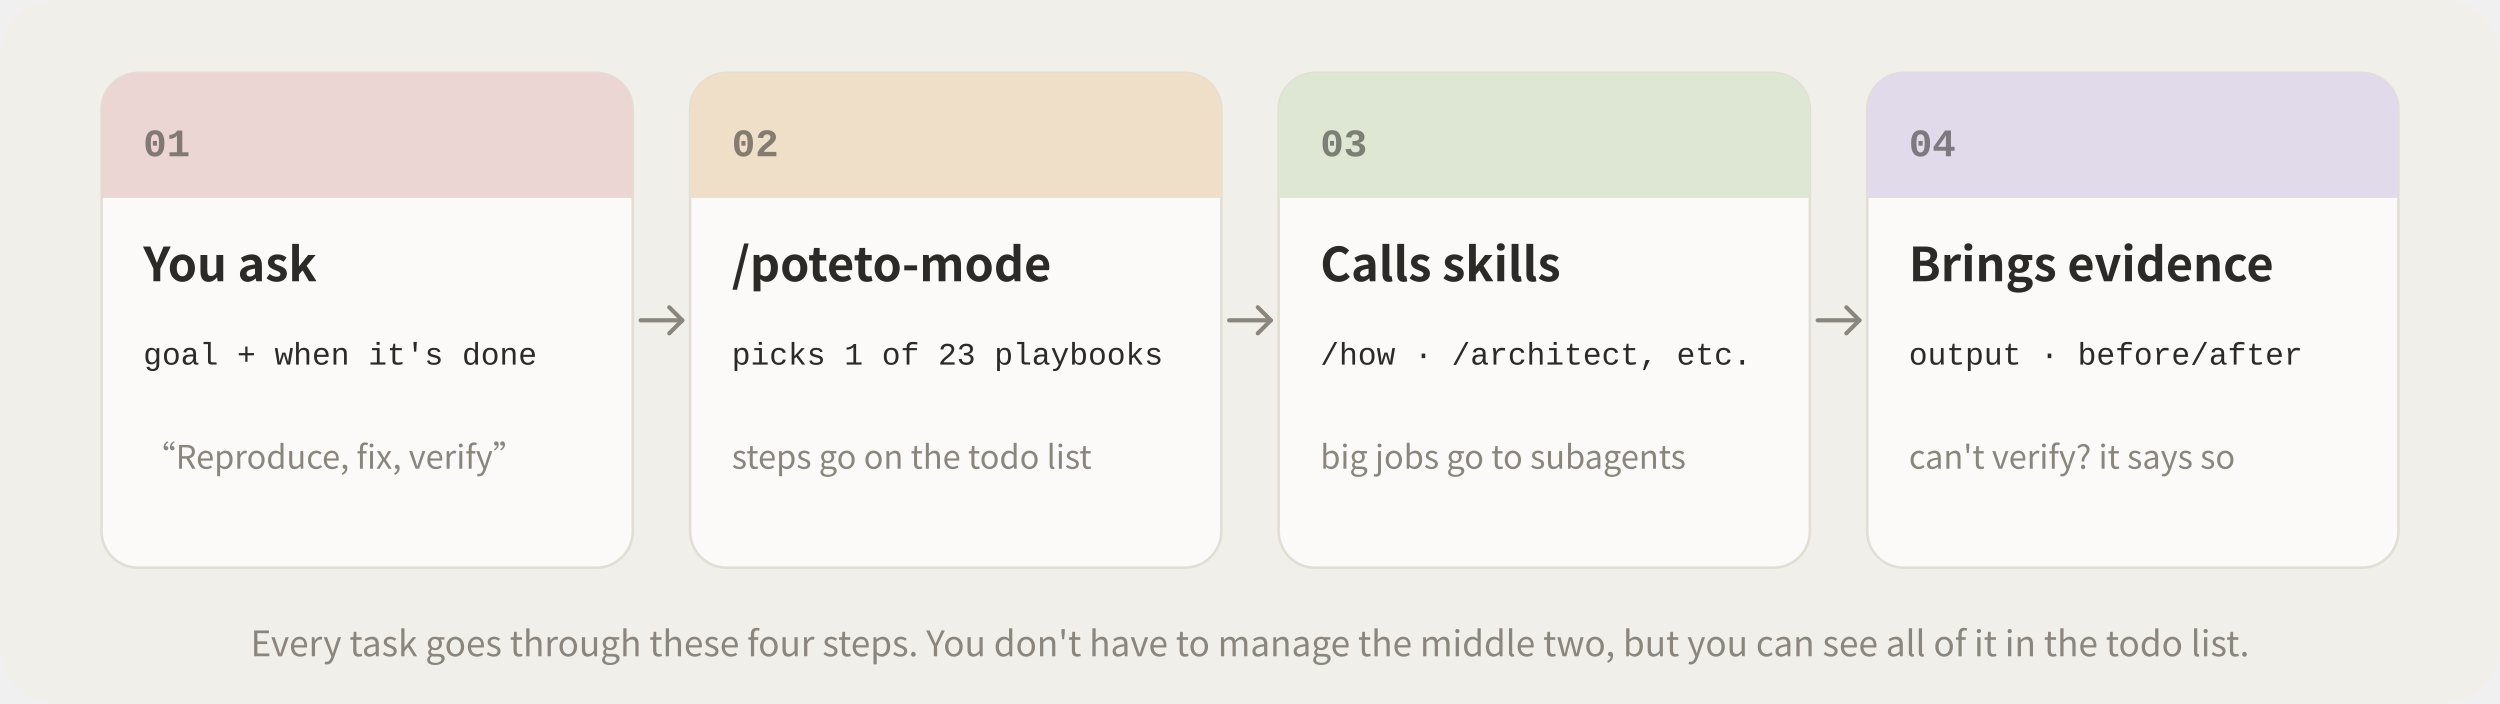
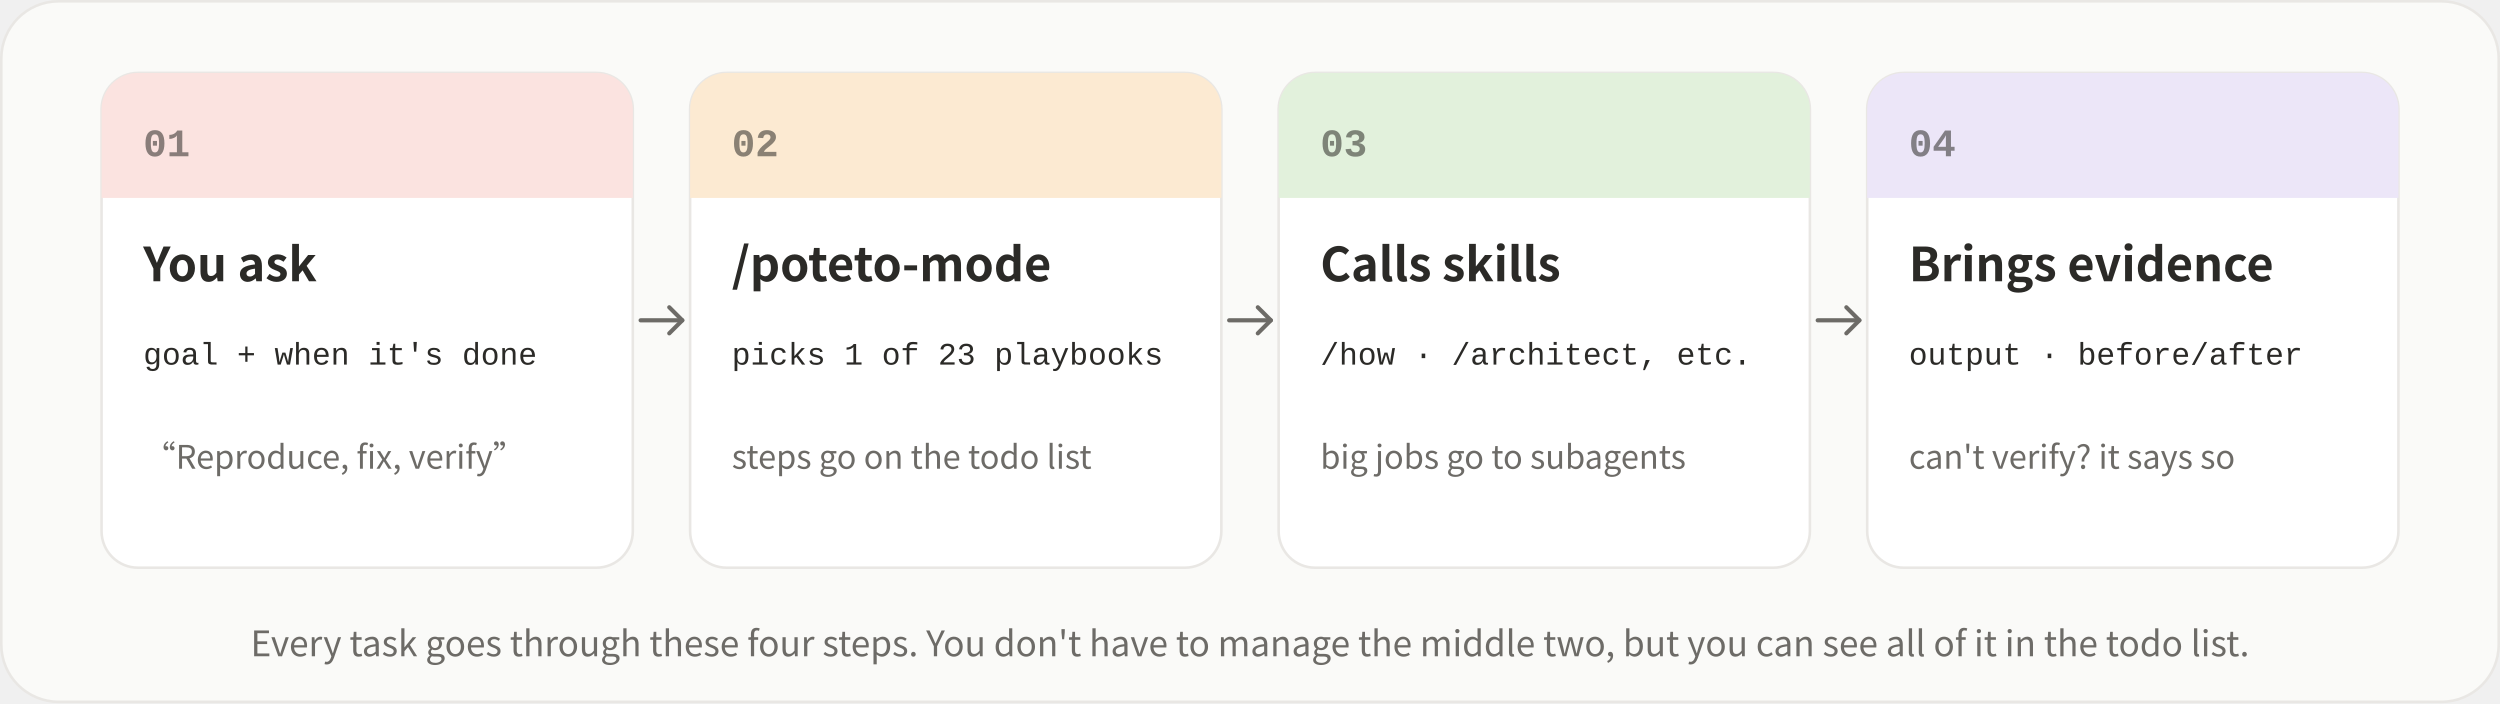
<svg xmlns="http://www.w3.org/2000/svg" viewBox="0 0 960 270" width="960" height="270" role="img" aria-label="How pstack works: you say what you want, /poteto-mode picks a playbook, calls skills step by step, and comes back with evidence">
  <defs>
    <clipPath id="h0">
      <rect x="39.0" y="28" width="204" height="190" rx="14" />
    </clipPath>
    <clipPath id="h1">
      <rect x="265.0" y="28" width="204" height="190" rx="14" />
    </clipPath>
    <clipPath id="h2">
      <rect x="491.0" y="28" width="204" height="190" rx="14" />
    </clipPath>
    <clipPath id="h3">
      <rect x="717.0" y="28" width="204" height="190" rx="14" />
    </clipPath>
  </defs>
-   <rect x="0" y="0" width="960" height="270" rx="22" fill="#F1EFEA" />
-   <rect x="39.0" y="28" width="204" height="190" rx="14" fill="#FBFAF8" stroke="#E2DED6" />
+   <rect x="0.5" y="0.5" width="959" height="269" rx="22" fill="#FAFAF8" stroke="#E9E7E4" />
+   <rect x="39.0" y="28" width="204" height="190" rx="14" fill="#FFFFFF" stroke="#E9E7E4" />
  <g clip-path="url(#h0)">
-     <rect x="39.0" y="28" width="204" height="48" rx="0" fill="#EBD6D3" />
+     <rect x="39.0" y="28" width="204" height="48" rx="0" fill="#FBE3E0" />
  </g>
  <text x="55.0" y="60" font-family="ui-monospace,'SF Mono',Menlo,Consolas,'Liberation Mono',monospace" font-size="15" font-weight="700" fill="#2B2A27" text-anchor="start" opacity=".55">01</text>
  <text x="55.0" y="108" font-family="-apple-system,BlinkMacSystemFont,'PingFang SC','Hiragino Sans GB','Noto Sans CJK SC','Microsoft YaHei',sans-serif" font-size="18" font-weight="700" fill="#2B2A27" text-anchor="start">You ask</text>
  <text x="55.0" y="140" font-family="ui-monospace,'SF Mono',Menlo,Consolas,'Liberation Mono',monospace" font-size="12" font-weight="400" fill="#2B2A27" text-anchor="start">goal + when it's done</text>
-   <text x="55.0" y="180" font-family="-apple-system,BlinkMacSystemFont,'PingFang SC','Hiragino Sans GB','Noto Sans CJK SC','Microsoft YaHei',sans-serif" font-size="12.5" font-weight="400" fill="#8A867D" text-anchor="start">“Reproduce, fix, verify”</text>
-   <path d="M246.0,123 L262.0,123" stroke="#8A867D" stroke-width="1.6" stroke-linecap="round" />
-   <path d="M257.0,118 L262.0,123 L257.0,128" fill="none" stroke="#8A867D" stroke-width="1.6" stroke-linecap="round" stroke-linejoin="round" />
+   <text x="55.0" y="180" font-family="-apple-system,BlinkMacSystemFont,'PingFang SC','Hiragino Sans GB','Noto Sans CJK SC','Microsoft YaHei',sans-serif" font-size="12.5" font-weight="400" fill="#6D6B67" text-anchor="start">“Reproduce, fix, verify”</text>
+   <path d="M246.0,123 L262.0,123" stroke="#6D6B67" stroke-width="1.6" stroke-linecap="round" />
+   <path d="M257.0,118 L262.0,123 L257.0,128" fill="none" stroke="#6D6B67" stroke-width="1.6" stroke-linecap="round" stroke-linejoin="round" />
  <circle cx="246.0" cy="123" r="3" fill="#2B2A27" opacity="0">
    <animate attributeName="cx" dur="4.8s" begin="0.00s" repeatCount="indefinite" keyTimes="0;0.2;1" values="246.0;260.0;260.0" />
    <animate attributeName="opacity" dur="4.8s" begin="0.00s" repeatCount="indefinite" keyTimes="0;0.03;0.17;0.2;1" values="0;1;1;0;0" />
  </circle>
-   <rect x="265.0" y="28" width="204" height="190" rx="14" fill="#FBFAF8" stroke="#E2DED6" />
+   <rect x="265.0" y="28" width="204" height="190" rx="14" fill="#FFFFFF" stroke="#E9E7E4" />
  <g clip-path="url(#h1)">
-     <rect x="265.0" y="28" width="204" height="48" rx="0" fill="#EFDFC9" />
+     <rect x="265.0" y="28" width="204" height="48" rx="0" fill="#FCEAD2" />
  </g>
  <text x="281.0" y="60" font-family="ui-monospace,'SF Mono',Menlo,Consolas,'Liberation Mono',monospace" font-size="15" font-weight="700" fill="#2B2A27" text-anchor="start" opacity=".55">02</text>
  <text x="281.0" y="108" font-family="-apple-system,BlinkMacSystemFont,'PingFang SC','Hiragino Sans GB','Noto Sans CJK SC','Microsoft YaHei',sans-serif" font-size="18" font-weight="700" fill="#2B2A27" text-anchor="start">/poteto-mode</text>
  <text x="281.0" y="140" font-family="ui-monospace,'SF Mono',Menlo,Consolas,'Liberation Mono',monospace" font-size="12" font-weight="400" fill="#2B2A27" text-anchor="start">picks 1 of 23 playbooks</text>
-   <text x="281.0" y="180" font-family="-apple-system,BlinkMacSystemFont,'PingFang SC','Hiragino Sans GB','Noto Sans CJK SC','Microsoft YaHei',sans-serif" font-size="12.5" font-weight="400" fill="#8A867D" text-anchor="start">steps go on the todo list</text>
-   <path d="M472.0,123 L488.0,123" stroke="#8A867D" stroke-width="1.6" stroke-linecap="round" />
-   <path d="M483.0,118 L488.0,123 L483.0,128" fill="none" stroke="#8A867D" stroke-width="1.6" stroke-linecap="round" stroke-linejoin="round" />
+   <text x="281.0" y="180" font-family="-apple-system,BlinkMacSystemFont,'PingFang SC','Hiragino Sans GB','Noto Sans CJK SC','Microsoft YaHei',sans-serif" font-size="12.5" font-weight="400" fill="#6D6B67" text-anchor="start">steps go on the todo list</text>
+   <path d="M472.0,123 L488.0,123" stroke="#6D6B67" stroke-width="1.6" stroke-linecap="round" />
+   <path d="M483.0,118 L488.0,123 L483.0,128" fill="none" stroke="#6D6B67" stroke-width="1.6" stroke-linecap="round" stroke-linejoin="round" />
  <circle cx="472.0" cy="123" r="3" fill="#2B2A27" opacity="0">
    <animate attributeName="cx" dur="4.8s" begin="1.60s" repeatCount="indefinite" keyTimes="0;0.2;1" values="472.0;486.0;486.0" />
    <animate attributeName="opacity" dur="4.8s" begin="1.60s" repeatCount="indefinite" keyTimes="0;0.03;0.17;0.2;1" values="0;1;1;0;0" />
  </circle>
-   <rect x="491.0" y="28" width="204" height="190" rx="14" fill="#FBFAF8" stroke="#E2DED6" />
+   <rect x="491.0" y="28" width="204" height="190" rx="14" fill="#FFFFFF" stroke="#E9E7E4" />
  <g clip-path="url(#h2)">
-     <rect x="491.0" y="28" width="204" height="48" rx="0" fill="#DDE7D3" />
+     <rect x="491.0" y="28" width="204" height="48" rx="0" fill="#E2F1DC" />
  </g>
  <text x="507.0" y="60" font-family="ui-monospace,'SF Mono',Menlo,Consolas,'Liberation Mono',monospace" font-size="15" font-weight="700" fill="#2B2A27" text-anchor="start" opacity=".55">03</text>
  <text x="507.0" y="108" font-family="-apple-system,BlinkMacSystemFont,'PingFang SC','Hiragino Sans GB','Noto Sans CJK SC','Microsoft YaHei',sans-serif" font-size="18" font-weight="700" fill="#2B2A27" text-anchor="start">Calls skills</text>
  <text x="507.0" y="140" font-family="ui-monospace,'SF Mono',Menlo,Consolas,'Liberation Mono',monospace" font-size="12" font-weight="400" fill="#2B2A27" text-anchor="start">/how · /architect, etc.</text>
-   <text x="507.0" y="180" font-family="-apple-system,BlinkMacSystemFont,'PingFang SC','Hiragino Sans GB','Noto Sans CJK SC','Microsoft YaHei',sans-serif" font-size="12.5" font-weight="400" fill="#8A867D" text-anchor="start">big jobs go to subagents</text>
-   <path d="M698.0,123 L714.0,123" stroke="#8A867D" stroke-width="1.6" stroke-linecap="round" />
-   <path d="M709.0,118 L714.0,123 L709.0,128" fill="none" stroke="#8A867D" stroke-width="1.6" stroke-linecap="round" stroke-linejoin="round" />
+   <text x="507.0" y="180" font-family="-apple-system,BlinkMacSystemFont,'PingFang SC','Hiragino Sans GB','Noto Sans CJK SC','Microsoft YaHei',sans-serif" font-size="12.5" font-weight="400" fill="#6D6B67" text-anchor="start">big jobs go to subagents</text>
+   <path d="M698.0,123 L714.0,123" stroke="#6D6B67" stroke-width="1.6" stroke-linecap="round" />
+   <path d="M709.0,118 L714.0,123 L709.0,128" fill="none" stroke="#6D6B67" stroke-width="1.6" stroke-linecap="round" stroke-linejoin="round" />
  <circle cx="698.0" cy="123" r="3" fill="#2B2A27" opacity="0">
    <animate attributeName="cx" dur="4.8s" begin="3.20s" repeatCount="indefinite" keyTimes="0;0.2;1" values="698.0;712.0;712.0" />
    <animate attributeName="opacity" dur="4.8s" begin="3.20s" repeatCount="indefinite" keyTimes="0;0.03;0.17;0.2;1" values="0;1;1;0;0" />
  </circle>
-   <rect x="717.0" y="28" width="204" height="190" rx="14" fill="#FBFAF8" stroke="#E2DED6" />
+   <rect x="717.0" y="28" width="204" height="190" rx="14" fill="#FFFFFF" stroke="#E9E7E4" />
  <g clip-path="url(#h3)">
-     <rect x="717.0" y="28" width="204" height="48" rx="0" fill="#E0DAEA" />
+     <rect x="717.0" y="28" width="204" height="48" rx="0" fill="#ECE6F8" />
  </g>
  <text x="733.0" y="60" font-family="ui-monospace,'SF Mono',Menlo,Consolas,'Liberation Mono',monospace" font-size="15" font-weight="700" fill="#2B2A27" text-anchor="start" opacity=".55">04</text>
  <text x="733.0" y="108" font-family="-apple-system,BlinkMacSystemFont,'PingFang SC','Hiragino Sans GB','Noto Sans CJK SC','Microsoft YaHei',sans-serif" font-size="18" font-weight="700" fill="#2B2A27" text-anchor="start">Brings evidence</text>
  <text x="733.0" y="140" font-family="ui-monospace,'SF Mono',Menlo,Consolas,'Liberation Mono',monospace" font-size="12" font-weight="400" fill="#2B2A27" text-anchor="start">output · before/after</text>
-   <text x="733.0" y="180" font-family="-apple-system,BlinkMacSystemFont,'PingFang SC','Hiragino Sans GB','Noto Sans CJK SC','Microsoft YaHei',sans-serif" font-size="12.5" font-weight="400" fill="#8A867D" text-anchor="start">can't verify? it says so</text>
-   <text x="480.0" y="252" font-family="-apple-system,BlinkMacSystemFont,'PingFang SC','Hiragino Sans GB','Noto Sans CJK SC','Microsoft YaHei',sans-serif" font-size="13.5" font-weight="400" fill="#8A867D" text-anchor="middle">Every task goes through these four steps. You don't have to manage the middle two, but you can see all of it in the todo list.</text>
+   <text x="733.0" y="180" font-family="-apple-system,BlinkMacSystemFont,'PingFang SC','Hiragino Sans GB','Noto Sans CJK SC','Microsoft YaHei',sans-serif" font-size="12.5" font-weight="400" fill="#6D6B67" text-anchor="start">can't verify? it says so</text>
+   <text x="480.0" y="252" font-family="-apple-system,BlinkMacSystemFont,'PingFang SC','Hiragino Sans GB','Noto Sans CJK SC','Microsoft YaHei',sans-serif" font-size="13.5" font-weight="400" fill="#6D6B67" text-anchor="middle">Every task goes through these four steps. You don't have to manage the middle two, but you can see all of it in the todo list.</text>
</svg>
